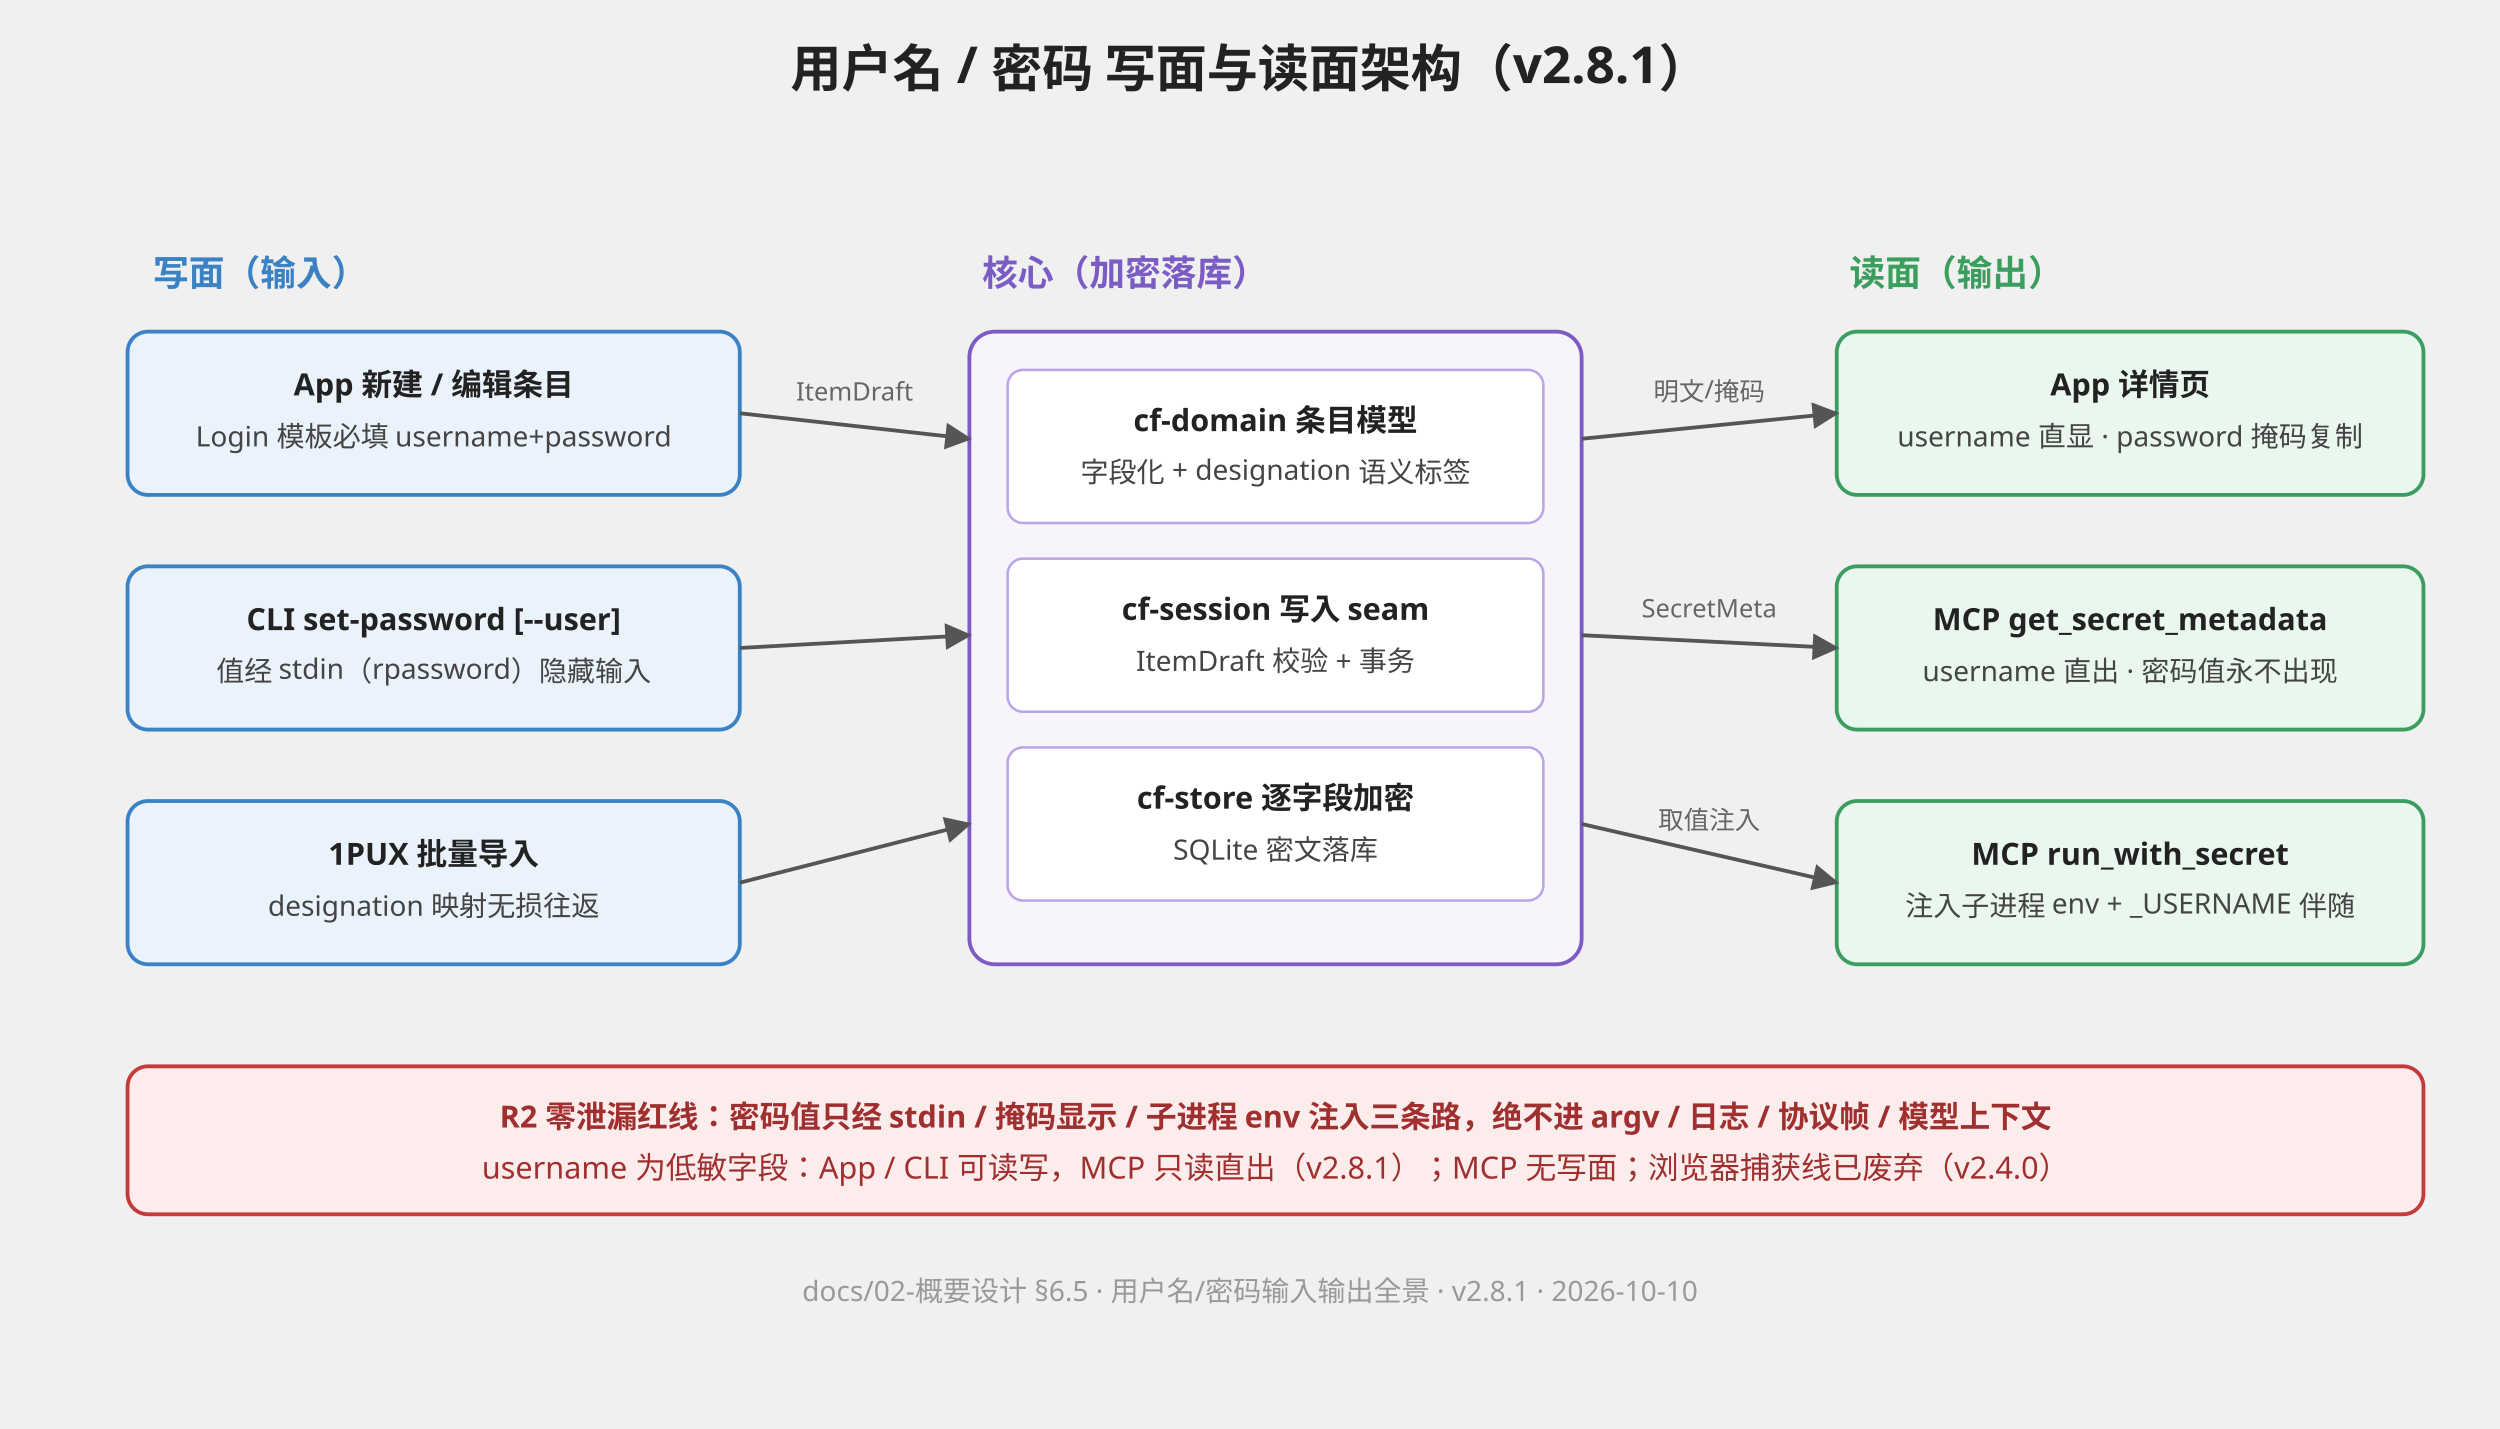
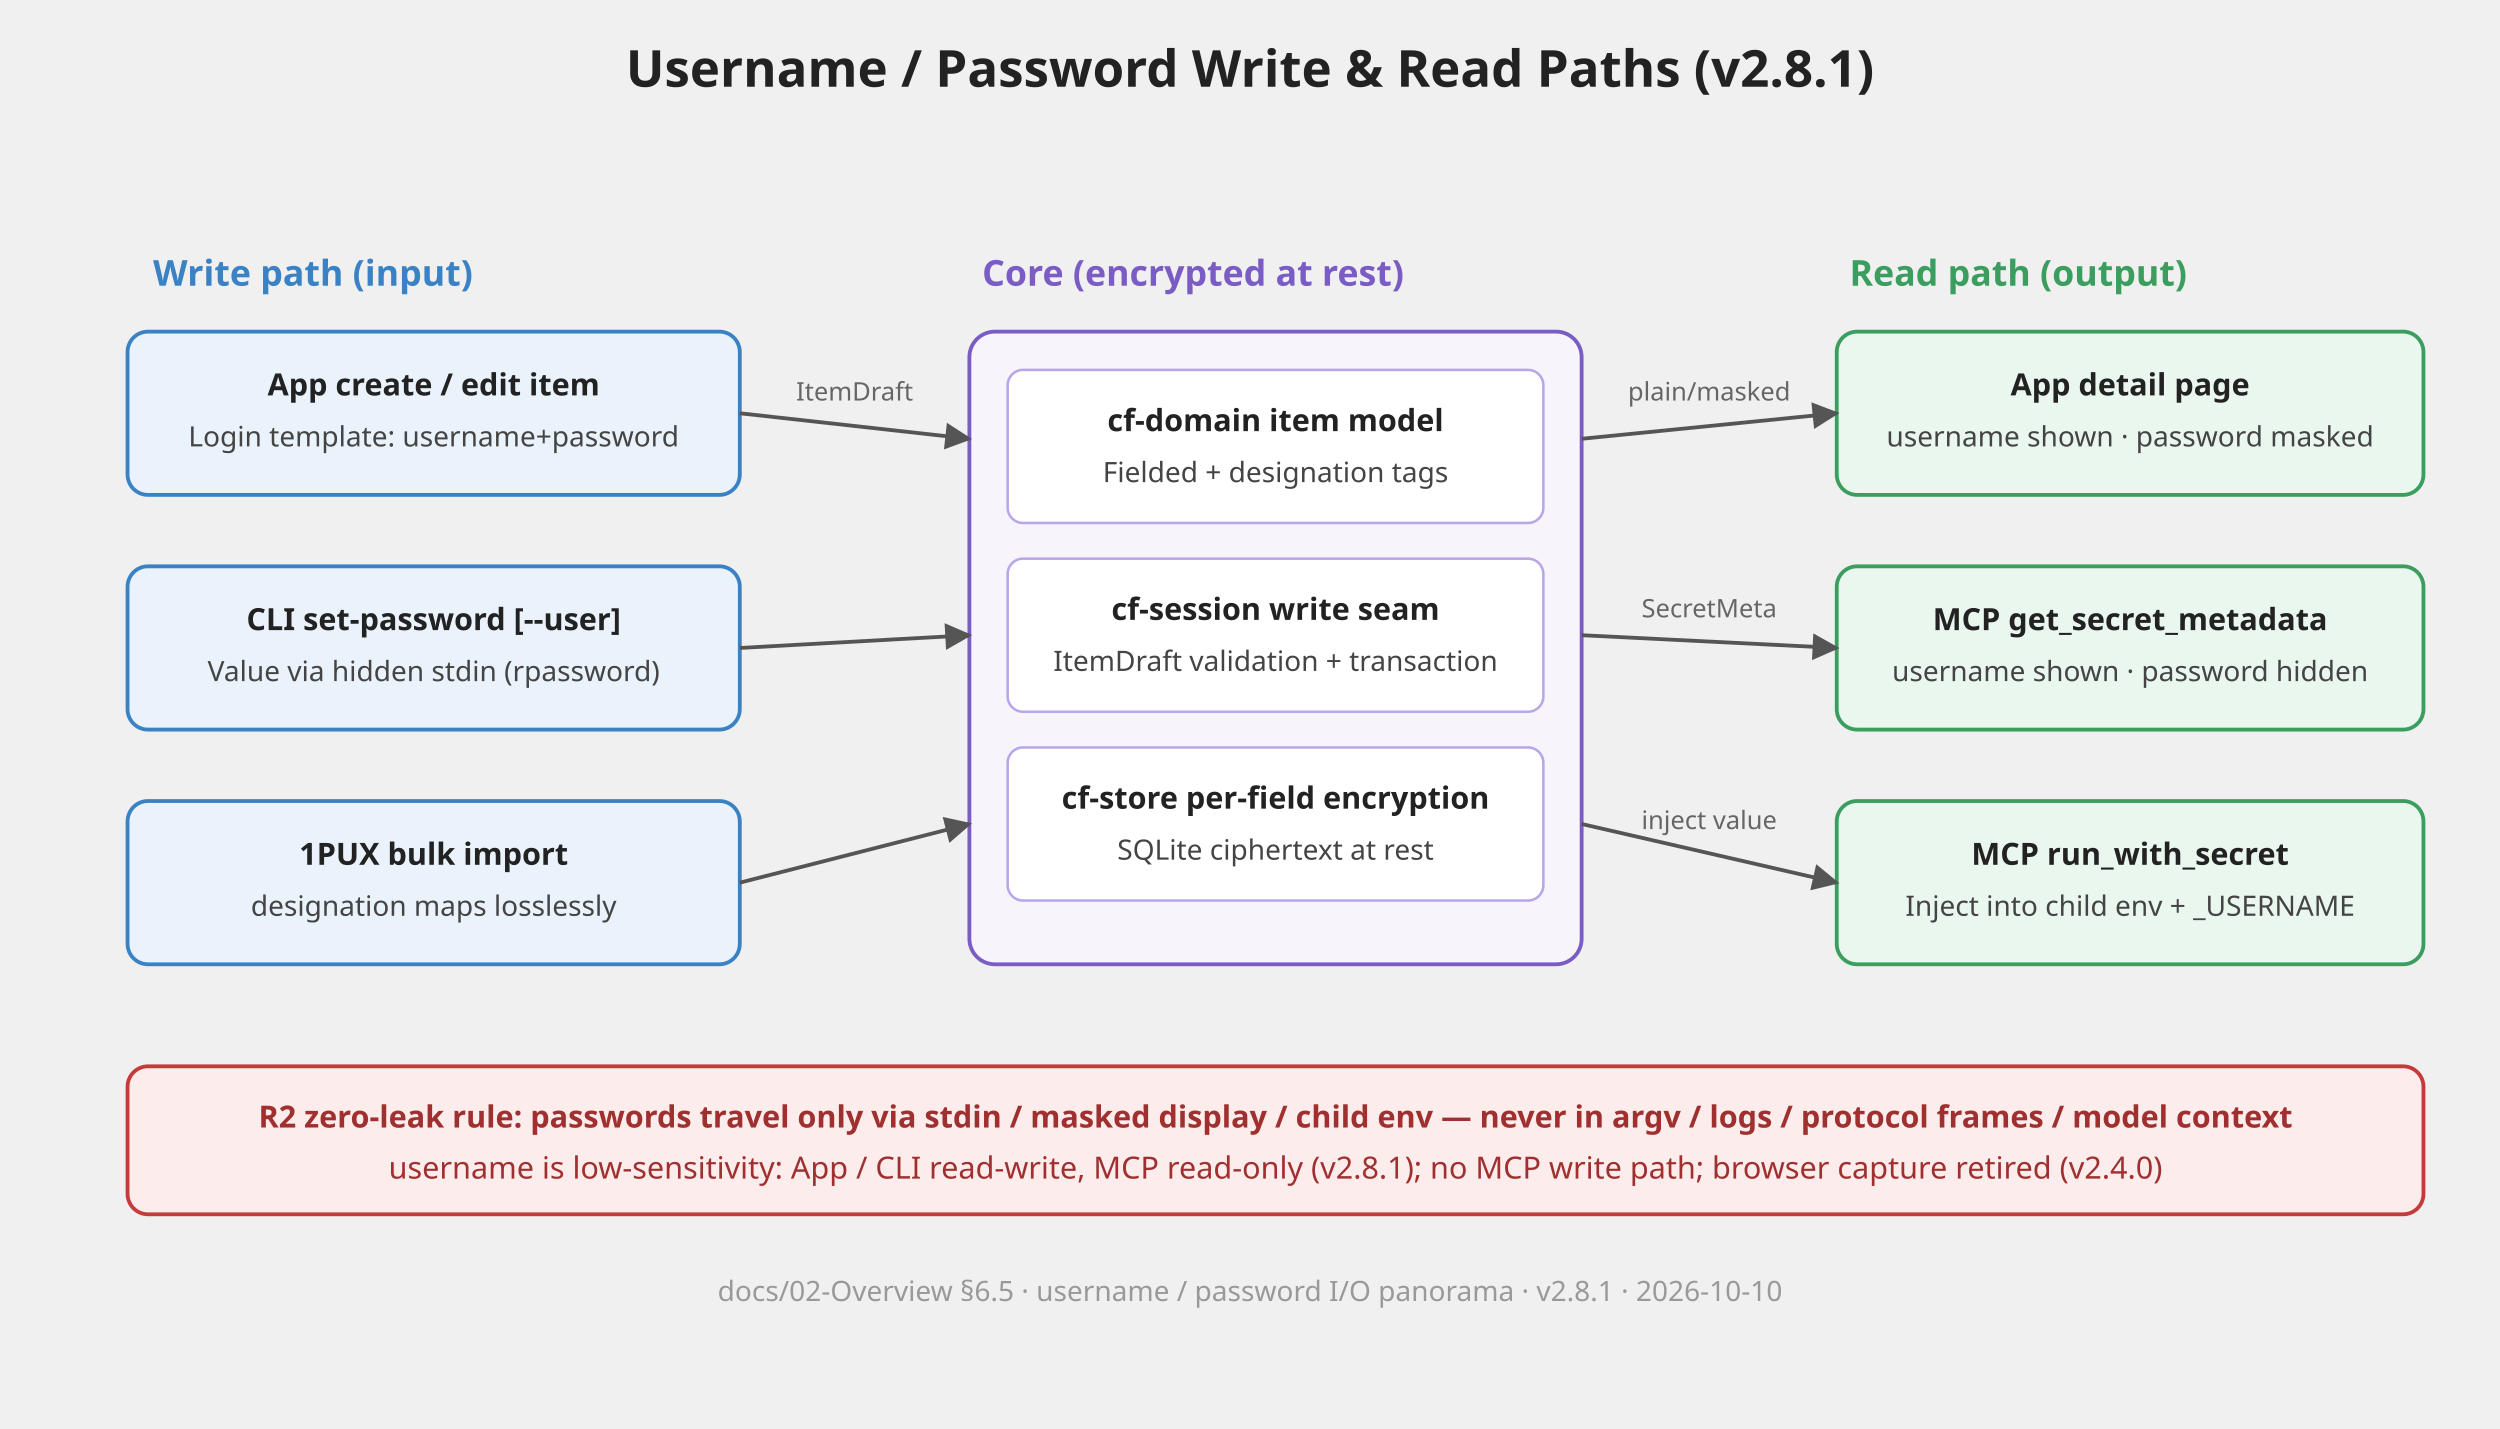
<svg xmlns="http://www.w3.org/2000/svg" viewBox="0 0 980 560" font-family="PingFang SC, Hiragino Sans GB, Microsoft YaHei, sans-serif">
  <defs>
    <marker id="arr" viewBox="0 0 10 10" refX="9" refY="5" markerWidth="7" markerHeight="7" orient="auto-start-reverse">
      <path d="M 0 0 L 10 5 L 0 10 z" fill="#555" />
    </marker>
  </defs>
-   <text x="490" y="34" text-anchor="middle" font-size="20" font-weight="bold" fill="#222">用户名 / 密码 写面与读面架构（v2.8.1）</text>
-   <text x="60" y="112" font-size="14" font-weight="bold" fill="#3B82C4">写面（输入）</text>
+   <text x="490" y="34" text-anchor="middle" font-size="20" font-weight="bold" fill="#222">Username / Password Write &amp; Read Paths (v2.8.1)</text>
+   <text x="60" y="112" font-size="14" font-weight="bold" fill="#3B82C4">Write path (input)</text>
  <rect x="50" y="130" width="240" height="64" rx="8" fill="#EAF2FB" stroke="#3B82C4" stroke-width="1.5" />
-   <text x="170" y="155" text-anchor="middle" font-size="12" font-weight="bold" fill="#222">App 新建 / 编辑条目</text>
-   <text x="170" y="175" text-anchor="middle" font-size="11" fill="#444">Login 模板必填 username+password</text>
+   <text x="170" y="155" text-anchor="middle" font-size="12" font-weight="bold" fill="#222">App create / edit item</text>
+   <text x="170" y="175" text-anchor="middle" font-size="11" fill="#444">Login template: username+password</text>
  <rect x="50" y="222" width="240" height="64" rx="8" fill="#EAF2FB" stroke="#3B82C4" stroke-width="1.5" />
  <text x="170" y="247" text-anchor="middle" font-size="12" font-weight="bold" fill="#222">CLI set-password [--user]</text>
-   <text x="170" y="267" text-anchor="middle" font-size="11" fill="#444">值经 stdin（rpassword）隐藏输入</text>
+   <text x="170" y="267" text-anchor="middle" font-size="11" fill="#444">Value via hidden stdin (rpassword)</text>
  <rect x="50" y="314" width="240" height="64" rx="8" fill="#EAF2FB" stroke="#3B82C4" stroke-width="1.5" />
-   <text x="170" y="339" text-anchor="middle" font-size="12" font-weight="bold" fill="#222">1PUX 批量导入</text>
-   <text x="170" y="359" text-anchor="middle" font-size="11" fill="#444">designation 映射无损往返</text>
-   <text x="385" y="112" font-size="14" font-weight="bold" fill="#7A5CC4">核心（加密落库）</text>
+   <text x="170" y="339" text-anchor="middle" font-size="12" font-weight="bold" fill="#222">1PUX bulk import</text>
+   <text x="170" y="359" text-anchor="middle" font-size="11" fill="#444">designation maps losslessly</text>
+   <text x="385" y="112" font-size="14" font-weight="bold" fill="#7A5CC4">Core (encrypted at rest)</text>
  <rect x="380" y="130" width="240" height="248" rx="10" fill="#F7F4FC" stroke="#7A5CC4" stroke-width="1.5" />
  <rect x="395" y="145" width="210" height="60" rx="6" fill="#FFFFFF" stroke="#B9A6E8" stroke-width="1" />
-   <text x="500" y="169" text-anchor="middle" font-size="12" font-weight="bold" fill="#222">cf-domain 条目模型</text>
-   <text x="500" y="189" text-anchor="middle" font-size="11" fill="#444">字段化 + designation 语义标签</text>
+   <text x="500" y="169" text-anchor="middle" font-size="12" font-weight="bold" fill="#222">cf-domain item model</text>
+   <text x="500" y="189" text-anchor="middle" font-size="11" fill="#444">Fielded + designation tags</text>
  <rect x="395" y="219" width="210" height="60" rx="6" fill="#FFFFFF" stroke="#B9A6E8" stroke-width="1" />
-   <text x="500" y="243" text-anchor="middle" font-size="12" font-weight="bold" fill="#222">cf-session 写入 seam</text>
-   <text x="500" y="263" text-anchor="middle" font-size="11" fill="#444">ItemDraft 校验 + 事务</text>
+   <text x="500" y="243" text-anchor="middle" font-size="12" font-weight="bold" fill="#222">cf-session write seam</text>
+   <text x="500" y="263" text-anchor="middle" font-size="11" fill="#444">ItemDraft validation + transaction</text>
  <rect x="395" y="293" width="210" height="60" rx="6" fill="#FFFFFF" stroke="#B9A6E8" stroke-width="1" />
-   <text x="500" y="317" text-anchor="middle" font-size="12" font-weight="bold" fill="#222">cf-store 逐字段加密</text>
-   <text x="500" y="337" text-anchor="middle" font-size="11" fill="#444">SQLite 密文落库</text>
-   <text x="725" y="112" font-size="14" font-weight="bold" fill="#3B9E5F">读面（输出）</text>
+   <text x="500" y="317" text-anchor="middle" font-size="12" font-weight="bold" fill="#222">cf-store per-field encryption</text>
+   <text x="500" y="337" text-anchor="middle" font-size="11" fill="#444">SQLite ciphertext at rest</text>
+   <text x="725" y="112" font-size="14" font-weight="bold" fill="#3B9E5F">Read path (output)</text>
  <rect x="720" y="130" width="230" height="64" rx="8" fill="#EAF7EE" stroke="#3B9E5F" stroke-width="1.5" />
-   <text x="835" y="155" text-anchor="middle" font-size="12" font-weight="bold" fill="#222">App 详情页</text>
-   <text x="835" y="175" text-anchor="middle" font-size="11" fill="#444">username 直显 · password 掩码复制</text>
+   <text x="835" y="155" text-anchor="middle" font-size="12" font-weight="bold" fill="#222">App detail page</text>
+   <text x="835" y="175" text-anchor="middle" font-size="11" fill="#444">username shown · password masked</text>
  <rect x="720" y="222" width="230" height="64" rx="8" fill="#EAF7EE" stroke="#3B9E5F" stroke-width="1.5" />
  <text x="835" y="247" text-anchor="middle" font-size="12" font-weight="bold" fill="#222">MCP get_secret_metadata</text>
-   <text x="835" y="267" text-anchor="middle" font-size="11" fill="#444">username 直出 · 密码值永不出现</text>
+   <text x="835" y="267" text-anchor="middle" font-size="11" fill="#444">username shown · password hidden</text>
  <rect x="720" y="314" width="230" height="64" rx="8" fill="#EAF7EE" stroke="#3B9E5F" stroke-width="1.5" />
  <text x="835" y="339" text-anchor="middle" font-size="12" font-weight="bold" fill="#222">MCP run_with_secret</text>
-   <text x="835" y="359" text-anchor="middle" font-size="11" fill="#444">注入子进程 env + _USERNAME 伴随</text>
+   <text x="835" y="359" text-anchor="middle" font-size="11" fill="#444">Inject into child env + _USERNAME</text>
  <line x1="290" y1="162" x2="380" y2="172" stroke="#555" stroke-width="1.5" marker-end="url(#arr)" />
  <text x="335" y="157" text-anchor="middle" font-size="10" fill="#666">ItemDraft</text>
  <line x1="290" y1="254" x2="380" y2="249" stroke="#555" stroke-width="1.5" marker-end="url(#arr)" />
  <line x1="290" y1="346" x2="380" y2="323" stroke="#555" stroke-width="1.5" marker-end="url(#arr)" />
  <line x1="620" y1="172" x2="720" y2="162" stroke="#555" stroke-width="1.5" marker-end="url(#arr)" />
-   <text x="670" y="157" text-anchor="middle" font-size="10" fill="#666">明文/掩码</text>
+   <text x="670" y="157" text-anchor="middle" font-size="10" fill="#666">plain/masked</text>
  <line x1="620" y1="249" x2="720" y2="254" stroke="#555" stroke-width="1.5" marker-end="url(#arr)" />
  <text x="670" y="242" text-anchor="middle" font-size="10" fill="#666">SecretMeta</text>
  <line x1="620" y1="323" x2="720" y2="346" stroke="#555" stroke-width="1.5" marker-end="url(#arr)" />
-   <text x="670" y="325" text-anchor="middle" font-size="10" fill="#666">取值注入</text>
+   <text x="670" y="325" text-anchor="middle" font-size="10" fill="#666">inject value</text>
  <rect x="50" y="418" width="900" height="58" rx="8" fill="#FDECEC" stroke="#C43B3B" stroke-width="1.5" />
-   <text x="500" y="442" text-anchor="middle" font-size="12" font-weight="bold" fill="#A03030">R2 零泄漏红线：密码值只经 stdin / 掩码显示 / 子进程 env 注入三条路，绝不进 argv / 日志 / 协议帧 / 模型上下文</text>
-   <text x="500" y="462" text-anchor="middle" font-size="12" fill="#A03030">username 为低敏字段：App / CLI 可读写，MCP 只读直出（v2.8.1）；MCP 无写面；浏览器捕获线已废弃（v2.4.0）</text>
-   <text x="490" y="510" text-anchor="middle" font-size="11" fill="#999">docs/02-概要设计 §6.5 · 用户名/密码输入输出全景 · v2.8.1 · 2026-10-10</text>
+   <text x="500" y="442" text-anchor="middle" font-size="12" font-weight="bold" fill="#A03030">R2 zero-leak rule: passwords travel only via stdin / masked display / child env — never in argv / logs / protocol frames / model context</text>
+   <text x="500" y="462" text-anchor="middle" font-size="12" fill="#A03030">username is low-sensitivity: App / CLI read-write, MCP read-only (v2.8.1); no MCP write path; browser capture retired (v2.4.0)</text>
+   <text x="490" y="510" text-anchor="middle" font-size="11" fill="#999">docs/02-Overview §6.5 · username / password I/O panorama · v2.8.1 · 2026-10-10</text>
</svg>
